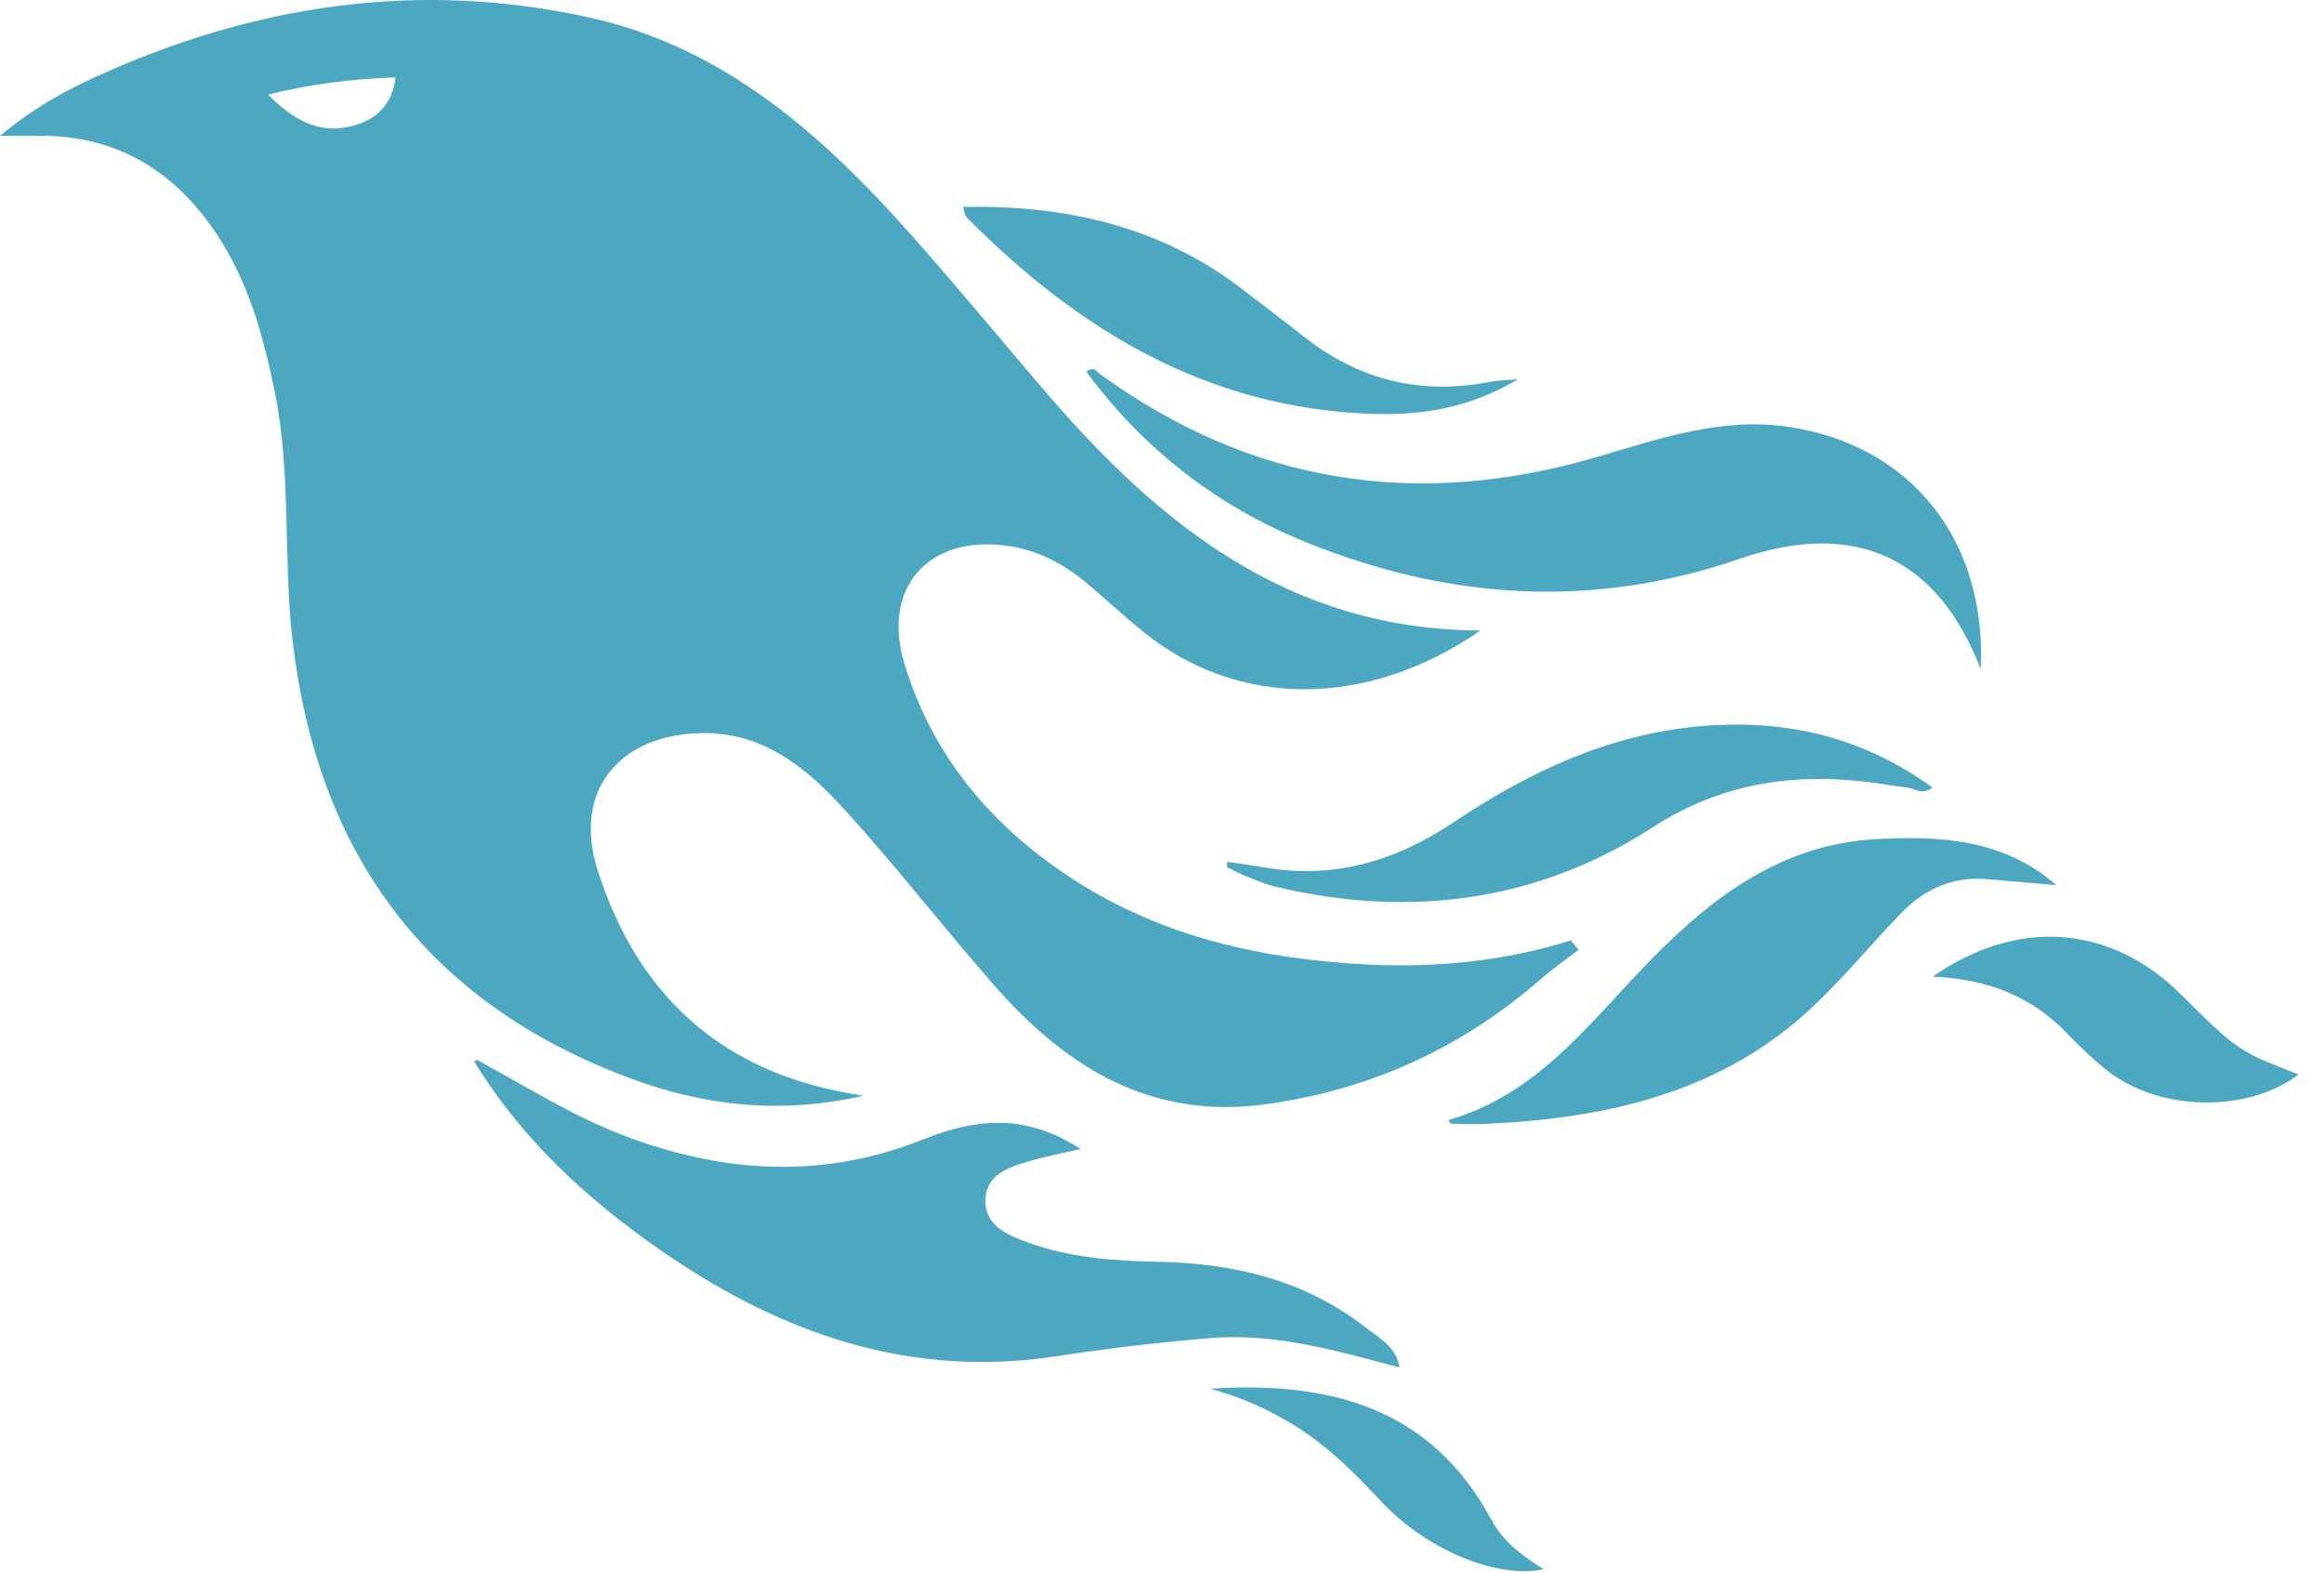
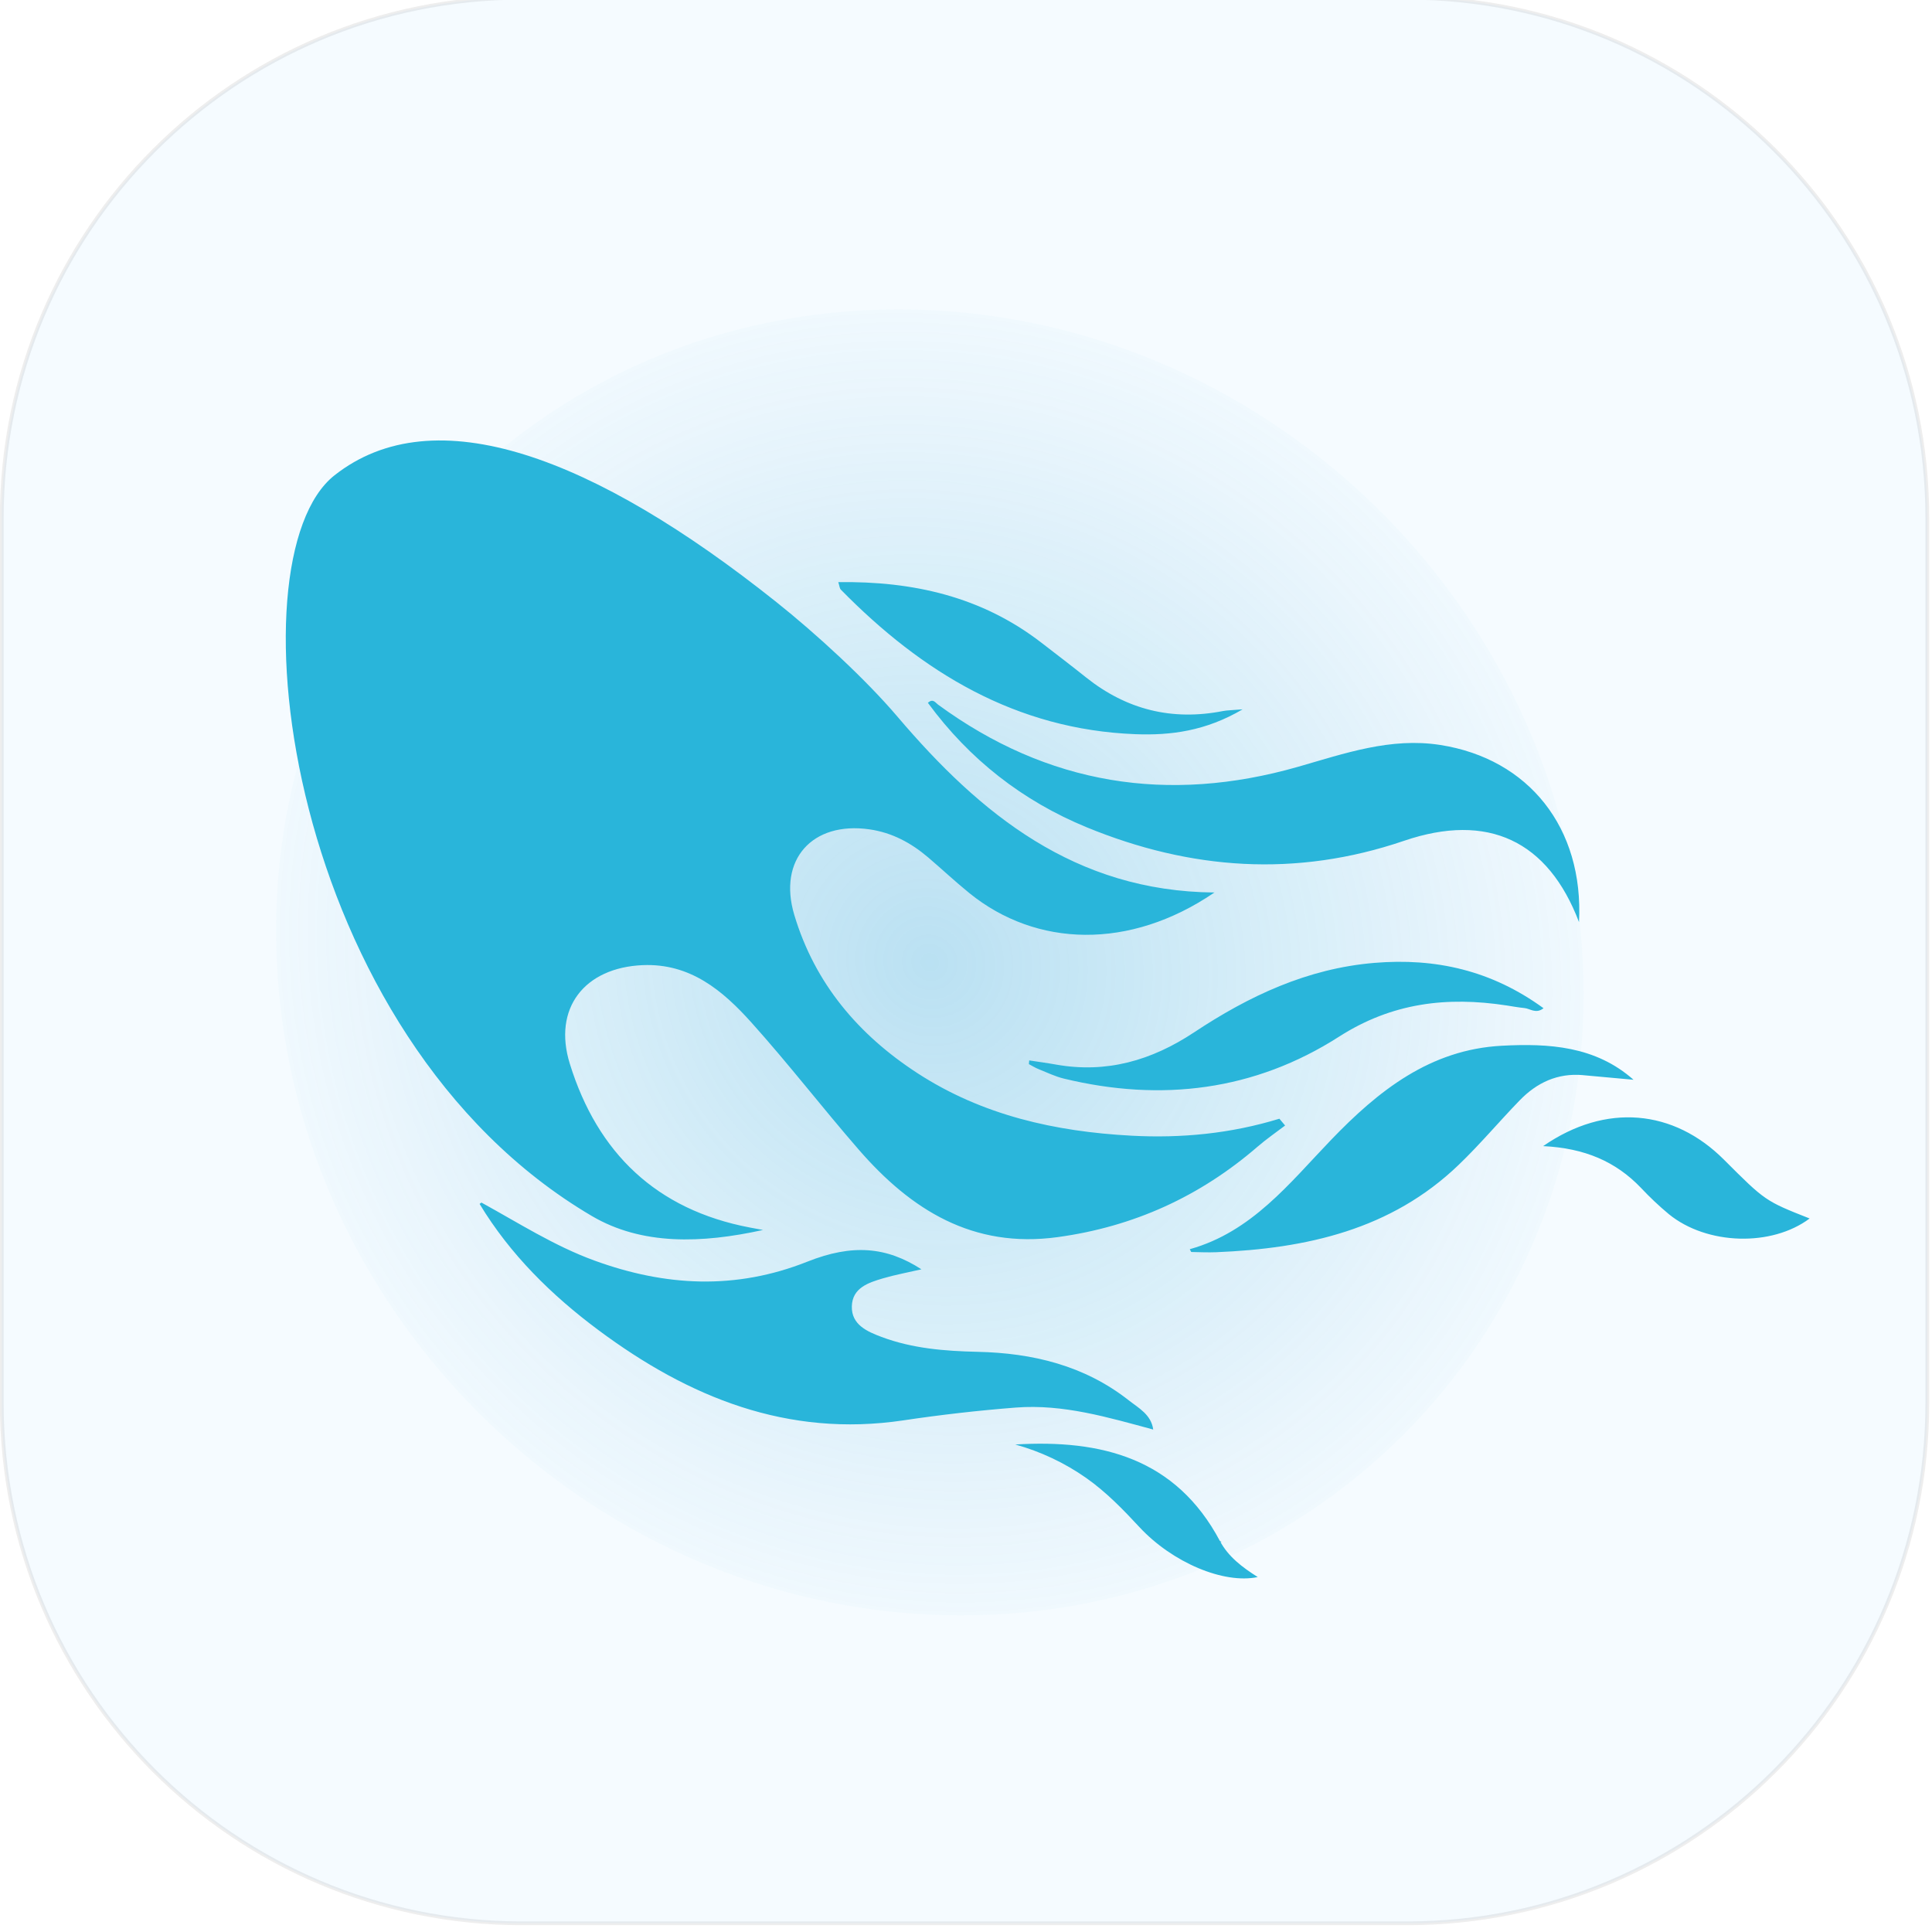
- <svg xmlns="http://www.w3.org/2000/svg" viewBox="0 0 71 48" fill="currentColor" aria-hidden="true">
-   <path d="m26.371 33.477-.552-.1c-3.92-.729-6.397-3.1-7.57-6.829-.733-2.324.597-4.035 3.035-4.148 1.995-.092 3.362 1.055 4.57 2.39 1.557 1.72 2.984 3.558 4.514 5.305 2.202 2.515 4.797 4.134 8.347 3.634 3.183-.448 5.958-1.725 8.371-3.828.363-.316.761-.592 1.144-.886l-.241-.284c-2.027.63-4.093.841-6.205.735-3.195-.16-6.24-.828-8.964-2.582-2.486-1.601-4.319-3.746-5.19-6.611-.704-2.315.736-3.934 3.135-3.6.948.133 1.746.56 2.463 1.165.583.493 1.143 1.015 1.738 1.493 2.8 2.25 6.712 2.375 10.265-.068-5.842-.026-9.817-3.24-13.308-7.313-1.366-1.594-2.7-3.216-4.095-4.785-2.698-3.036-5.692-5.71-9.79-6.623C12.8-.623 7.745.14 2.893 2.361 1.926 2.804.997 3.319 0 4.149c.494 0 .763.006 1.032 0 2.446-.064 4.28 1.023 5.602 3.024.962 1.457 1.415 3.104 1.761 4.798.513 2.515.247 5.078.544 7.605.761 6.494 4.08 11.026 10.26 13.346 2.267.852 4.591 1.135 7.172.555ZM10.751 3.852c-.976.246-1.756-.148-2.56-.962 1.377-.343 2.592-.476 3.897-.528-.107.848-.607 1.306-1.336 1.49Zm32.002 37.924c-.085-.626-.62-.901-1.04-1.228-1.857-1.446-4.03-1.958-6.333-2-1.375-.026-2.735-.128-4.031-.61-.595-.22-1.26-.505-1.244-1.272.015-.78.693-1 1.31-1.184.505-.15 1.026-.247 1.6-.382-1.46-.936-2.886-1.065-4.787-.3-2.993 1.202-5.943 1.06-8.926-.017-1.684-.608-3.179-1.563-4.735-2.408l-.077.057c1.29 2.115 3.034 3.817 5.004 5.271 3.793 2.8 7.936 4.471 12.784 3.73A66.714 66.714 0 0 1 37 40.877c1.98-.16 3.866.398 5.753.899Zm-9.14-30.345c-.105-.076-.206-.266-.42-.069 1.745 2.36 3.985 4.098 6.683 5.193 4.354 1.767 8.773 2.07 13.293.51 3.51-1.21 6.033-.028 7.343 3.38.19-3.955-2.137-6.837-5.843-7.401-2.084-.318-4.01.373-5.962.94-5.434 1.575-10.485.798-15.094-2.553Zm27.085 15.425c.708.059 1.416.123 2.124.185-1.6-1.405-3.55-1.517-5.523-1.404-3.003.17-5.167 1.903-7.14 3.972-1.739 1.824-3.31 3.87-5.903 4.604.043.078.054.117.066.117.35.005.699.021 1.047.005 3.768-.17 7.317-.965 10.14-3.7.89-.86 1.685-1.817 2.544-2.71.716-.746 1.584-1.159 2.645-1.07Zm-8.753-4.67c-2.812.246-5.254 1.409-7.548 2.943-1.766 1.18-3.654 1.738-5.776 1.37-.374-.066-.75-.114-1.124-.17l-.013.156c.135.07.265.151.405.207.354.14.702.308 1.07.395 4.083.971 7.992.474 11.516-1.803 2.221-1.435 4.521-1.707 7.013-1.336.252.038.503.083.756.107.234.022.479.255.795.003-2.179-1.574-4.526-2.096-7.094-1.872Zm-10.049-9.544c1.475.051 2.943-.142 4.486-1.059-.452.04-.643.04-.827.076-2.126.424-4.033-.04-5.733-1.383-.623-.493-1.257-.974-1.889-1.457-2.503-1.914-5.374-2.555-8.514-2.5.05.154.054.26.108.315 3.417 3.455 7.371 5.836 12.369 6.008Zm24.727 17.731c-2.114-2.097-4.952-2.367-7.578-.537 1.738.078 3.043.632 4.101 1.728a13 13 0 0 0 1.182 1.106c1.6 1.29 4.311 1.352 5.896.155-1.861-.726-1.861-.726-3.601-2.452Zm-21.058 16.06c-1.858-3.46-4.981-4.24-8.59-4.008a9.667 9.667 0 0 1 2.977 1.39c.84.586 1.547 1.311 2.243 2.055 1.38 1.473 3.534 2.376 4.962 2.07-.656-.412-1.238-.848-1.592-1.507Zl-.006.006-.036-.004.021.018.012.053Za.127.127 0 0 0 .015.043c.005.008.038 0 .058-.002Zl-.008.01.005.026.024.014Z" fill="#4ba8c0" />
+ <svg xmlns="http://www.w3.org/2000/svg" xmlns:ns1="https://boxy-svg.com" viewBox="0 0 512 512" fill="currentColor" aria-hidden="true" width="512px" height="512px">
+   <defs>
+     <ns1:export>
+       <ns1:file format="svg" />
+     </ns1:export>
+     <linearGradient id="gradient-1" ns1:pinned="true">
+       <stop offset="0" style="stop-color: rgba(48, 164, 213, 0.3);" />
+       <stop offset="1" style="stop-color: rgba(46, 162, 212, 0.024);" />
+     </linearGradient>
+     <radialGradient id="gradient-1-0" href="#gradient-1" gradientUnits="userSpaceOnUse" cx="264.954" cy="266.842" r="173.049" gradientTransform="matrix(1, 0, 0, 1, 0.000006, 0.000003)" />
+   </defs>
+   <rect x="0.464" y="-0.598" width="510.299" height="510.299" rx="137.938" ry="137.938" style="fill: rgb(245, 251, 255); stroke: rgba(0, 0, 0, 0.067);" />
+   <ellipse style="fill-rule: nonzero; paint-order: fill; fill: url(&quot;#gradient-1-0&quot;); stroke: rgba(108, 108, 108, 0);" cx="264.954" cy="266.842" rx="173.049" ry="173.049" transform="matrix(1, 0, 0.047904, 1, -31.31938, -11.79882)" />
+   <path d="M 203.479 325.163 L 199.989 324.53 C 175.197 319.92 159.531 304.924 152.113 281.34 C 147.477 266.642 155.888 255.82 171.307 255.106 C 183.925 254.524 192.57 261.778 200.209 270.222 C 210.056 281.099 219.082 292.724 228.758 303.773 C 242.685 319.679 259.097 329.918 281.549 326.757 C 301.679 323.923 319.23 315.846 334.491 302.546 C 336.787 300.548 339.304 298.802 341.727 296.943 L 340.202 295.147 C 327.383 299.131 314.316 300.465 300.959 299.795 C 280.752 298.783 261.494 294.559 244.266 283.465 C 228.543 273.34 216.951 259.774 211.442 241.654 C 206.99 227.013 216.097 216.774 231.269 218.886 C 237.265 219.727 242.312 222.427 246.847 226.254 C 250.534 229.372 254.075 232.673 257.838 235.697 C 275.547 249.927 300.288 250.717 322.759 235.266 C 285.812 235.102 260.672 214.775 238.593 189.015 C 229.954 178.934 216.786 166.987 206.369 158.752 C 157.912 120.445 115.551 104.602 89.114 125.637 C 61.35 147.729 76.725 274.225 158.121 321.652 C 171.352 329.362 187.156 328.831 203.479 325.163 Z M 307.087 377.649 C 306.55 373.69 303.166 371.951 300.51 369.883 C 288.765 360.738 275.022 357.499 260.457 357.234 C 251.76 357.07 243.16 356.424 234.963 353.376 C 231.2 351.985 226.994 350.182 227.095 345.331 C 227.19 340.398 231.478 339.007 235.38 337.843 C 238.574 336.895 241.869 336.281 245.5 335.427 C 236.266 329.507 227.247 328.692 215.224 333.53 C 196.296 341.132 177.638 340.234 158.772 333.422 C 148.122 329.577 138.666 323.537 128.826 318.193 L 128.339 318.553 C 136.498 331.93 147.527 342.694 159.987 351.889 C 183.975 369.599 210.177 380.167 240.838 375.48 C 250.749 373.956 260.71 372.78 270.703 371.963 C 283.225 370.952 295.153 374.481 307.087 377.649 Z M 249.282 185.733 C 248.617 185.252 247.978 184.051 246.625 185.296 C 257.662 200.222 271.828 211.214 288.892 218.139 C 316.428 229.315 344.376 231.231 372.963 221.365 C 395.162 213.713 411.119 221.188 419.404 242.741 C 420.605 217.729 405.889 199.501 382.45 195.934 C 369.27 193.923 357.088 198.293 344.743 201.879 C 310.376 211.84 278.431 206.926 249.282 185.733 Z M 420.58 283.288 C 425.058 283.661 429.536 284.066 434.013 284.458 C 423.895 275.572 411.562 274.864 399.083 275.578 C 380.091 276.653 366.405 287.614 353.927 300.699 C 342.929 312.235 332.993 325.175 316.593 329.818 C 316.865 330.31 316.935 330.557 317.011 330.557 C 319.224 330.589 321.431 330.69 323.632 330.589 C 347.463 329.513 369.909 324.486 387.763 307.188 C 393.391 301.749 398.42 295.697 403.852 290.049 C 408.38 285.331 413.87 282.719 420.58 283.281 L 420.58 283.288 Z M 365.222 253.752 C 347.437 255.308 331.993 262.664 317.485 272.366 C 306.316 279.828 294.375 283.358 280.955 281.03 C 278.589 280.613 276.211 280.309 273.846 279.955 L 273.764 280.941 C 274.617 281.384 275.44 281.896 276.325 282.25 C 278.564 283.136 280.765 284.198 283.092 284.749 C 308.915 290.89 333.637 287.747 355.925 273.346 C 369.971 264.271 384.518 262.55 400.279 264.896 C 401.873 265.137 403.46 265.422 405.06 265.573 C 406.54 265.712 408.089 267.186 410.088 265.592 C 396.307 255.637 381.463 252.336 365.222 253.752 Z M 301.667 193.392 C 310.996 193.714 320.28 192.493 330.039 186.694 C 327.18 186.947 325.972 186.947 324.808 187.174 C 311.363 189.856 299.302 186.922 288.55 178.428 C 284.61 175.31 280.601 172.268 276.603 169.213 C 260.773 157.108 242.615 153.054 222.757 153.402 C 223.073 154.375 223.098 155.047 223.44 155.394 C 245.05 177.245 270.057 192.304 301.667 193.392 Z M 458.053 305.532 C 444.683 292.269 426.734 290.561 410.126 302.135 C 421.118 302.629 429.371 306.132 436.063 313.064 C 438.409 315.55 440.901 317.883 443.538 320.058 C 453.657 328.217 470.804 328.609 480.827 321.039 C 469.058 316.447 469.058 316.447 458.053 305.532 Z M 324.872 407.102 C 313.121 385.22 293.369 380.287 270.545 381.754 C 277.273 383.588 283.642 386.561 289.372 390.545 C 294.685 394.252 299.156 398.836 303.558 403.542 C 312.286 412.858 325.909 418.569 334.941 416.634 C 330.791 414.028 327.111 411.27 324.872 407.102 Z M 324.872 407.102 L 324.834 407.14 L 324.607 407.115 L 324.739 407.229 L 324.814 407.565 L 324.872 407.102 Z M 324.872 407.102 C 324.885 407.198 324.916 407.293 324.967 407.375 C 324.998 407.425 325.207 407.375 325.333 407.362 L 324.872 407.102 Z M 324.872 407.102 L 324.821 407.166 L 324.852 407.331 L 325.005 407.419 L 324.872 407.102 Z" style="transform-box: fill-box; transform-origin: 50% 50%; fill: rgb(41, 181, 218);" transform="matrix(0.999992, 0.003899, -0.003899, 0.999992, 0, 0)" />
</svg>
